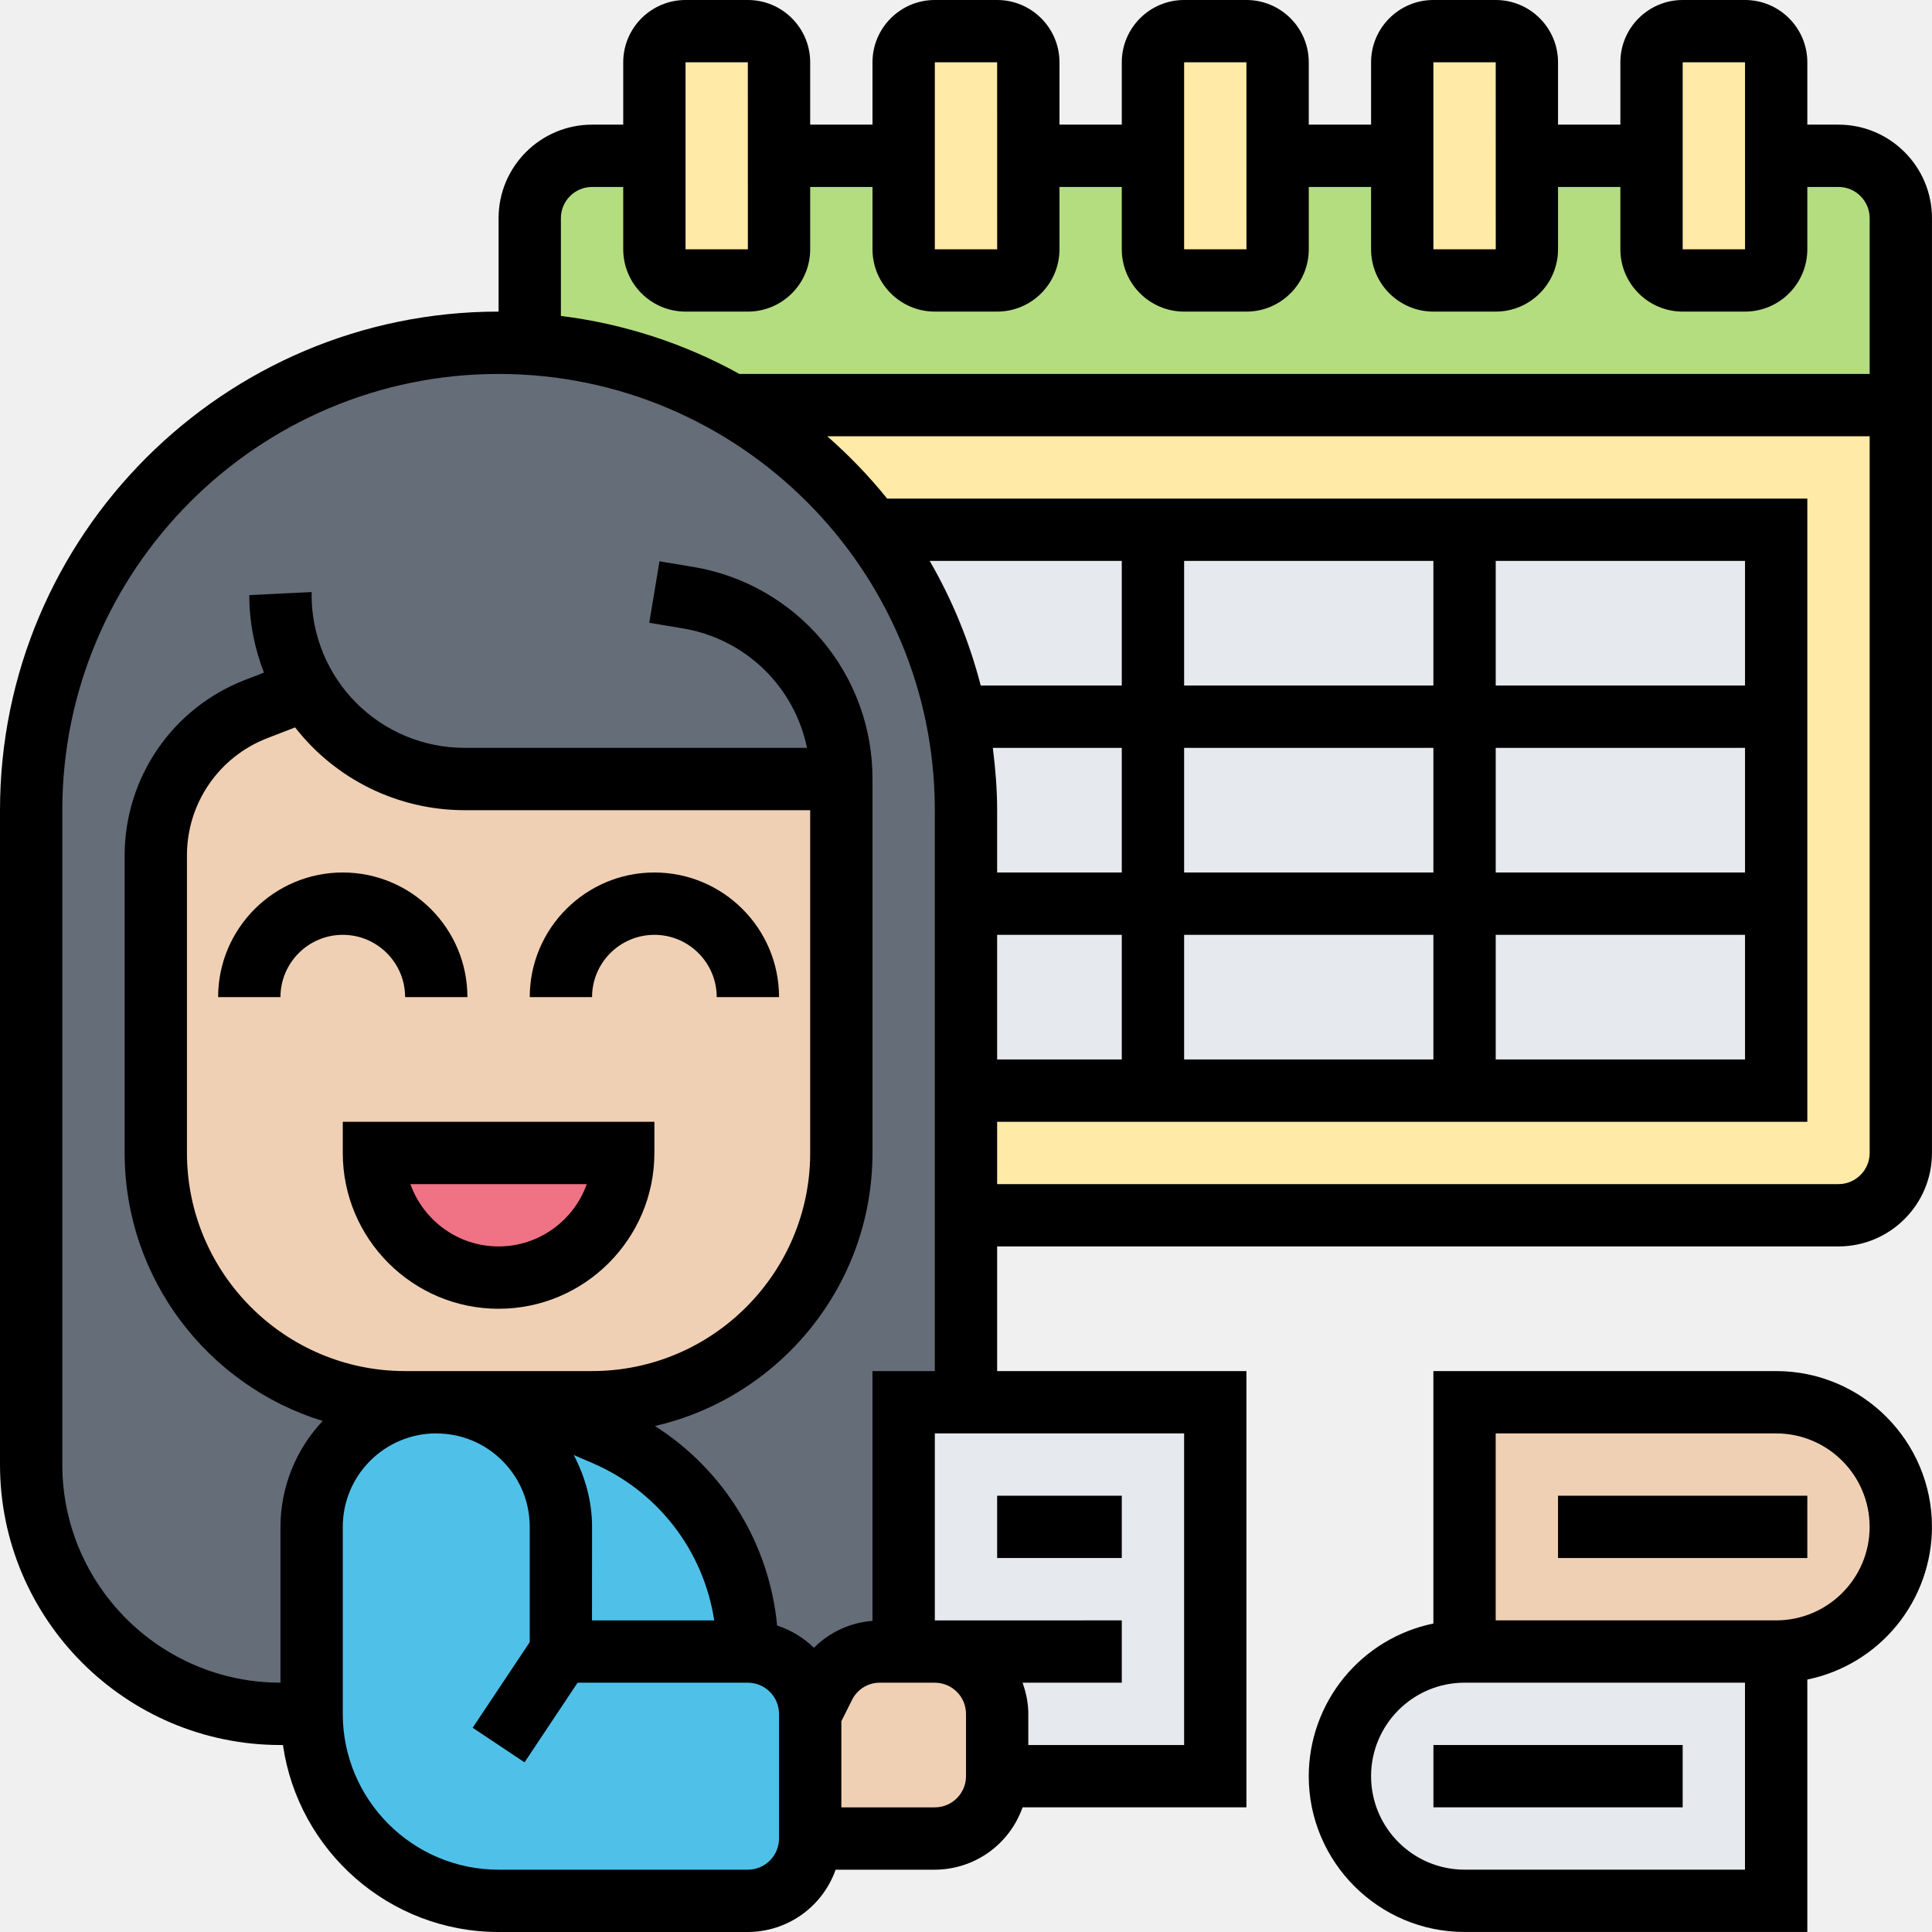
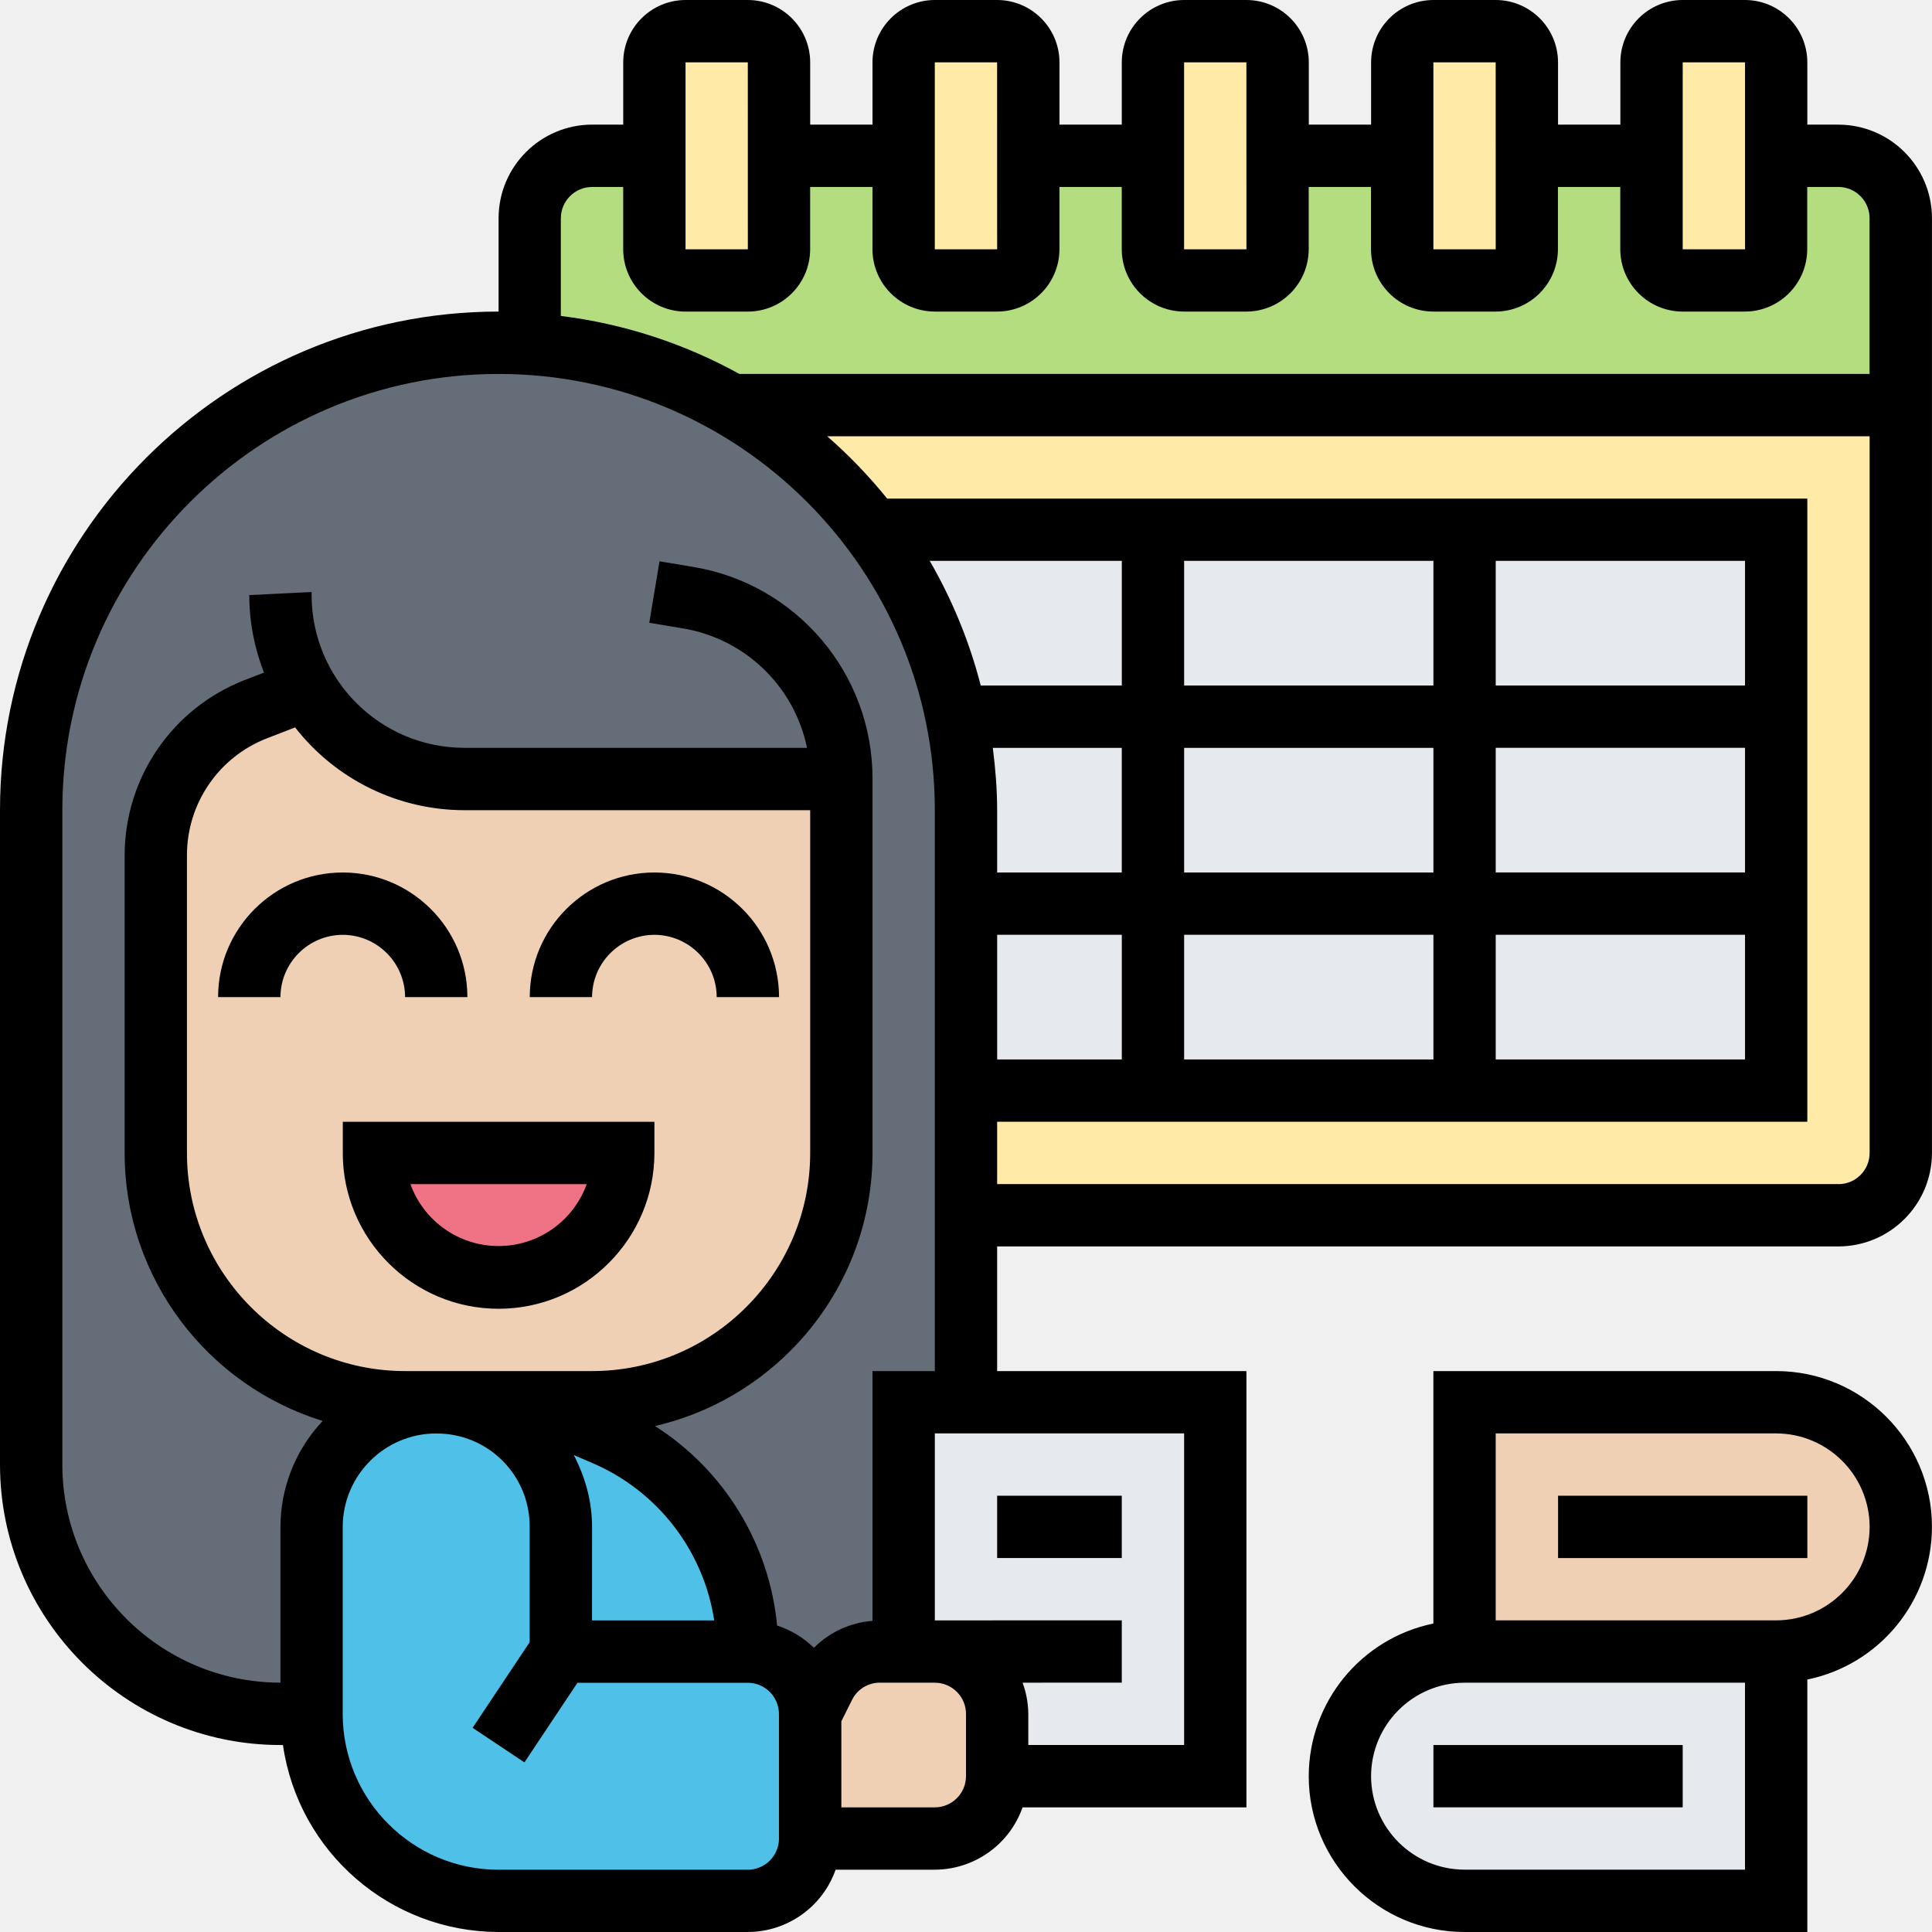
- <svg xmlns="http://www.w3.org/2000/svg" width="60" height="60" viewBox="0 0 60 60" fill="none">
-   <g clip-path="url(#clip0_1134_1333)">
-     <path d="M57.096 4.839H18.387C17.322 4.839 16.451 5.71 16.451 6.774V10.684C18.735 10.829 20.864 11.506 22.732 12.58H59.031V6.774C59.031 5.71 58.16 4.839 57.096 4.839Z" fill="#B4DD7F" />
-     <path d="M25.741 14.903L22.731 12.58H59.031V35.806C59.031 36.87 58.16 37.741 57.095 37.741H29.999V33.87H55.16V16.451H27.096C26.68 15.9 26.225 15.387 25.741 14.903Z" fill="#FFEAA7" />
-     <path d="M55.161 16.451V33.87H30V25.161C30 21.89 28.916 18.871 27.097 16.451H55.161Z" fill="#E6E9ED" />
-     <path d="M55.16 4.839V7.742C55.16 8.274 54.725 8.71 54.193 8.71H52.257C51.725 8.71 51.289 8.274 51.289 7.742V1.935C51.289 1.403 51.725 0.968 52.257 0.968H54.193C54.725 0.968 55.16 1.403 55.16 1.935V4.839ZM47.419 4.839V7.742C47.419 8.274 46.983 8.71 46.451 8.71H44.515C43.983 8.71 43.548 8.274 43.548 7.742V1.935C43.548 1.403 43.983 0.968 44.515 0.968H46.451C46.983 0.968 47.419 1.403 47.419 1.935V4.839ZM39.677 4.839V7.742C39.677 8.274 39.241 8.71 38.709 8.71H36.774C36.241 8.71 35.806 8.274 35.806 7.742V1.935C35.806 1.403 36.241 0.968 36.774 0.968H38.709C39.241 0.968 39.677 1.403 39.677 1.935V4.839ZM31.935 4.839V7.742C31.935 8.274 31.5 8.71 30.967 8.71H29.032C28.5 8.71 28.064 8.274 28.064 7.742V1.935C28.064 1.403 28.5 0.968 29.032 0.968H30.967C31.5 0.968 31.935 1.403 31.935 1.935V4.839ZM24.193 4.839V7.742C24.193 8.274 23.758 8.71 23.225 8.71H21.29C20.758 8.71 20.322 8.274 20.322 7.742V1.935C20.322 1.403 20.758 0.968 21.29 0.968H23.225C23.758 0.968 24.193 1.403 24.193 1.935V4.839Z" fill="#FFEAA7" />
-     <path d="M42.745 57.899C42.021 57.171 41.614 56.187 41.612 55.16C41.612 53.022 43.344 51.29 45.483 51.29H55.16V59.031H45.483C44.419 59.031 43.451 58.596 42.745 57.899Z" fill="#E6E9ED" />
-     <path d="M45.483 51.289V43.548H55.161C56.225 43.548 57.193 43.983 57.899 44.68C58.596 45.386 59.032 46.354 59.032 47.419C59.032 49.557 57.299 51.289 55.161 51.289H45.483Z" fill="#F0D0B4" />
-     <path d="M18.774 44.544C21.474 45.706 23.225 48.357 23.225 51.289H17.419V47.419C17.419 46.354 16.983 45.386 16.287 44.68C15.559 43.956 14.574 43.549 13.548 43.548H14.941C15.938 43.548 16.925 43.751 17.835 44.138L18.774 44.544Z" fill="#4FC1E9" />
-     <path d="M17.419 51.289H23.226C24.29 51.289 25.161 52.16 25.161 53.225V57.096C25.161 57.609 24.957 58.101 24.595 58.464C24.232 58.827 23.739 59.031 23.226 59.031H15.484C12.281 59.031 9.678 56.428 9.678 53.225V47.419C9.678 45.28 11.41 43.548 13.549 43.548C14.613 43.548 15.581 43.983 16.287 44.68C16.984 45.386 17.419 46.354 17.419 47.419V51.289Z" fill="#4FC1E9" />
-     <path d="M37.742 43.548V55.16H30.968V53.225C30.968 52.16 30.097 51.289 29.032 51.289H28.064V43.548H30H37.742Z" fill="#E6E9ED" />
-     <path d="M22.732 12.581L25.742 14.903C26.225 15.387 26.68 15.9 27.096 16.451C28.916 18.871 30 21.89 30 25.161V43.548H28.064V51.289H27.329C26.969 51.29 26.616 51.39 26.31 51.58C26.004 51.77 25.757 52.041 25.596 52.364L25.161 53.225C25.161 52.16 24.29 51.289 23.226 51.289C23.226 48.357 21.474 45.706 18.774 44.544L17.835 44.138C16.92 43.749 15.936 43.548 14.942 43.548H18.387C22.664 43.548 26.129 40.083 26.129 35.806V24.193H14.419C12.339 24.193 10.519 23.08 9.522 21.416L7.935 22.026C6.068 22.751 4.839 24.542 4.839 26.545V35.806C4.839 40.083 8.303 43.548 12.581 43.548H13.548C11.409 43.548 9.677 45.28 9.677 47.419V53.225H8.71C4.432 53.225 0.968 49.761 0.968 45.483V25.161C0.968 17.148 7.471 10.645 15.484 10.645L16.451 10.684C18.735 10.829 20.864 11.506 22.732 12.581Z" fill="#656D78" />
-     <path d="M30.968 53.225V55.16C30.968 55.674 30.764 56.166 30.401 56.529C30.038 56.892 29.545 57.096 29.032 57.096H25.161V53.225L25.597 52.364C25.757 52.041 26.004 51.77 26.31 51.58C26.616 51.39 26.969 51.29 27.329 51.289H29.032C30.096 51.289 30.968 52.16 30.968 53.225ZM4.839 35.806V26.545C4.839 24.541 6.068 22.751 7.936 22.025L9.523 21.416C10.029 22.263 10.746 22.964 11.604 23.451C12.463 23.938 13.432 24.194 14.419 24.193H26.129V35.806C26.129 40.083 22.664 43.548 18.387 43.548H12.581C8.303 43.548 4.839 40.083 4.839 35.806Z" fill="#F0D0B4" />
-     <path d="M11.612 35.806H19.354C19.354 36.87 18.919 37.838 18.222 38.545C17.515 39.241 16.548 39.677 15.483 39.677C13.345 39.677 11.612 37.945 11.612 35.806Z" fill="#EF7385" />
-     <path d="M10.645 35.806C10.645 38.474 12.816 40.645 15.484 40.645C18.152 40.645 20.323 38.474 20.323 35.806V34.838H10.645V35.806ZM18.222 36.774C17.822 37.9 16.746 38.709 15.484 38.709C14.222 38.709 13.146 37.9 12.746 36.774H18.222ZM8.71 30.967C8.71 29.9 9.578 29.032 10.645 29.032C11.713 29.032 12.581 29.9 12.581 30.967H14.516C14.516 28.832 12.78 27.096 10.645 27.096C8.511 27.096 6.774 28.832 6.774 30.967H8.71ZM20.323 29.032C21.39 29.032 22.258 29.9 22.258 30.967H24.194C24.194 28.832 22.457 27.096 20.323 27.096C18.188 27.096 16.452 28.832 16.452 30.967H18.387C18.387 29.9 19.255 29.032 20.323 29.032Z" fill="black" />
-     <path d="M57.096 3.871H56.128V1.935C56.128 0.868 55.26 0 54.193 0H52.257C51.19 0 50.322 0.868 50.322 1.935V3.871H48.386V1.935C48.386 0.868 47.518 0 46.451 0H44.515C43.448 0 42.58 0.868 42.58 1.935V3.871H40.645V1.935C40.645 0.868 39.776 0 38.709 0H36.774C35.706 0 34.838 0.868 34.838 1.935V3.871H32.903V1.935C32.903 0.868 32.035 0 30.967 0H29.032C27.964 0 27.096 0.868 27.096 1.935V3.871H25.161V1.935C25.161 0.868 24.293 0 23.225 0H21.29C20.223 0 19.355 0.868 19.355 1.935V3.871H18.387C16.786 3.871 15.484 5.173 15.484 6.774V9.677C6.946 9.677 0 16.624 0 25.161V45.483C0 50.286 3.908 54.193 8.71 54.193H8.787C9.258 57.47 12.077 60 15.484 60H23.225C23.824 59.998 24.407 59.811 24.895 59.465C25.383 59.118 25.752 58.629 25.951 58.065H29.032C29.63 58.063 30.214 57.876 30.702 57.529C31.19 57.182 31.558 56.693 31.757 56.128H38.709V42.58H30.967V38.709H57.096C58.697 38.709 59.999 37.407 59.999 35.806V6.774C59.999 5.173 58.697 3.871 57.096 3.871ZM52.257 1.935H54.193L54.194 7.742H52.257V1.935ZM44.515 1.935H46.451L46.452 7.742H44.515V1.935ZM36.774 1.935H38.709L38.71 7.742H36.774V1.935ZM29.032 1.935H30.967L30.968 7.742H29.032V1.935ZM21.29 1.935H23.225L23.226 7.742H21.29V1.935ZM17.419 6.774C17.419 6.24 17.854 5.806 18.387 5.806H19.355V7.742C19.355 8.809 20.223 9.677 21.29 9.677H23.225C24.293 9.677 25.161 8.809 25.161 7.742V5.806H27.096V7.742C27.096 8.809 27.964 9.677 29.032 9.677H30.967C32.035 9.677 32.903 8.809 32.903 7.742V5.806H34.838V7.742C34.838 8.809 35.706 9.677 36.774 9.677H38.709C39.776 9.677 40.645 8.809 40.645 7.742V5.806H42.58V7.742C42.58 8.809 43.448 9.677 44.515 9.677H46.451C47.518 9.677 48.386 8.809 48.386 7.742V5.806H50.322V7.742C50.322 8.809 51.19 9.677 52.257 9.677H54.193C55.26 9.677 56.128 8.809 56.128 7.742V5.806H57.096C57.629 5.806 58.064 6.24 58.064 6.774V11.613H22.963C21.247 10.664 19.365 10.053 17.419 9.812V6.774ZM24.193 57.097C24.193 57.631 23.759 58.065 23.225 58.065H15.484C12.816 58.065 10.645 55.894 10.645 53.226V47.419C10.645 45.818 11.947 44.515 13.548 44.515V44.517H13.568C14.336 44.522 15.058 44.822 15.601 45.366C16.149 45.914 16.451 46.642 16.451 47.419V50.998L14.679 53.657L16.29 54.731L17.937 52.258H23.225C23.759 52.258 24.193 52.692 24.193 53.226V57.097ZM9.165 22.59C9.788 23.39 10.585 24.037 11.496 24.483C12.407 24.928 13.407 25.16 14.421 25.161H25.161V35.806C25.161 39.54 22.121 42.58 18.387 42.58H12.58C8.845 42.58 5.806 39.54 5.806 35.805V26.543C5.81 25.762 6.047 25.001 6.489 24.357C6.93 23.713 7.555 23.217 8.282 22.932L9.165 22.59ZM17.818 45.187L18.395 45.435C19.39 45.861 20.26 46.533 20.922 47.388C21.585 48.244 22.018 49.254 22.181 50.324H18.385L18.387 47.419C18.387 46.625 18.176 45.871 17.818 45.187ZM30 55.161C30 55.696 29.565 56.129 29.032 56.129H26.129V53.455L26.46 52.793C26.539 52.632 26.663 52.496 26.815 52.401C26.968 52.307 27.145 52.257 27.325 52.257H28.065L29.032 52.258C29.288 52.258 29.534 52.36 29.716 52.541C29.897 52.723 29.999 52.968 30 53.225V55.161ZM36.774 54.193H31.935V53.226C31.935 52.885 31.865 52.562 31.757 52.258L34.838 52.257V50.322L29.032 50.324V44.515H36.774V54.193ZM27.096 42.58V50.338C26.409 50.389 25.763 50.686 25.277 51.174C24.955 50.859 24.563 50.622 24.134 50.483C24.015 49.23 23.611 48.02 22.953 46.946C22.296 45.872 21.402 44.962 20.34 44.286C24.203 43.397 27.095 39.936 27.096 35.806V24.193C27.1 22.611 26.541 21.079 25.518 19.871C24.495 18.664 23.076 17.86 21.515 17.604L20.481 17.432L20.163 19.341L21.196 19.513C22.14 19.668 23.016 20.106 23.706 20.768C24.396 21.431 24.869 22.288 25.062 23.225H14.421C13.163 23.224 11.958 22.724 11.068 21.834C10.179 20.945 9.679 19.739 9.677 18.482V18.387L7.742 18.482C7.742 19.331 7.907 20.141 8.198 20.889L7.583 21.126C6.493 21.553 5.556 22.298 4.894 23.264C4.232 24.23 3.876 25.372 3.871 26.543V35.805C3.871 39.717 6.463 43.034 10.021 44.13C9.181 45.02 8.712 46.196 8.71 47.419V52.257C4.974 52.257 1.935 49.218 1.935 45.483V25.161C1.935 17.69 8.013 11.613 15.484 11.613C22.954 11.613 29.032 17.69 29.032 25.161V42.58H27.096ZM34.838 27.096H30.967V25.161C30.967 24.504 30.913 23.861 30.833 23.225H34.838V27.096ZM36.774 23.225H44.515V27.096H36.774V23.225ZM30.967 29.032H34.838V32.903H30.967V29.032ZM36.774 29.032H44.515V32.903H36.774V29.032ZM46.451 29.032H54.193V32.903H46.451V29.032ZM54.193 27.096H46.451V23.225H54.193V27.096ZM54.193 21.29H46.451V17.419H54.193V21.29ZM44.515 21.29H36.774V17.419H44.515V21.29ZM34.838 21.29H30.457C30.108 19.933 29.574 18.631 28.872 17.419H34.838V21.29ZM57.096 36.774H30.967V34.838H56.128V15.484H27.551C26.988 14.786 26.365 14.139 25.69 13.548H58.064V35.806C58.064 36.34 57.629 36.774 57.096 36.774Z" fill="black" />
-     <path d="M30.967 46.451H34.838V48.386H30.967V46.451ZM55.16 42.58H44.515V50.42C43.423 50.644 42.442 51.238 41.737 52.102C41.032 52.965 40.646 54.046 40.644 55.16C40.644 57.828 42.815 59.999 45.483 59.999H56.128V52.16C57.22 51.935 58.201 51.341 58.906 50.477C59.611 49.614 59.997 48.534 59.999 47.419C59.999 44.751 57.828 42.58 55.16 42.58ZM54.192 58.064H45.483C43.882 58.064 42.58 56.761 42.58 55.16C42.58 53.56 43.882 52.257 45.483 52.257H54.192V58.064ZM55.16 50.322H46.45V44.516H55.16C56.761 44.516 58.063 45.818 58.063 47.419C58.063 49.019 56.761 50.322 55.16 50.322Z" fill="black" />
-     <path d="M44.516 54.193H52.257V56.128H44.516V54.193ZM48.386 46.451H56.128V48.386H48.386V46.451Z" fill="black" />
+ <svg xmlns="http://www.w3.org/2000/svg" width="60" height="60" fill="none">
+   <g clip-path="url(#A)">
+     <path d="M57.096 4.839H18.387a1.94 1.94 0 0 0-1.935 1.935v3.91c2.284.145 4.413.823 6.281 1.897h36.299V6.774a1.94 1.94 0 0 0-1.935-1.935z" fill="#b4dd7f" />
+     <path d="M25.741 14.903l-3.01-2.323h36.3v23.225a1.94 1.94 0 0 1-1.936 1.935H29.999V33.87H55.16V16.451H27.096c-.416-.552-.871-1.065-1.355-1.548z" fill="#ffeaa7" />
+     <path d="M55.161 16.451v17.419H30v-8.709a14.45 14.45 0 0 0-2.903-8.71h28.064z" fill="#e6e9ed" />
+     <path d="M55.16 4.839v2.903a.97.97 0 0 1-.968.968h-1.936a.97.97 0 0 1-.968-.968V1.936a.97.97 0 0 1 .968-.968h1.936a.97.97 0 0 1 .968.968v2.903zm-7.742 0v2.903a.97.97 0 0 1-.968.968h-1.935a.97.97 0 0 1-.968-.968V1.936a.97.97 0 0 1 .968-.968h1.935a.97.97 0 0 1 .968.968v2.903zm-7.742 0v2.903a.97.97 0 0 1-.968.968h-1.935a.97.97 0 0 1-.968-.968V1.936a.97.97 0 0 1 .968-.968h1.935a.97.97 0 0 1 .968.968v2.903zm-7.742 0v2.903a.97.97 0 0 1-.968.968h-1.936a.97.97 0 0 1-.968-.968V1.936a.97.97 0 0 1 .968-.968h1.936a.97.97 0 0 1 .968.968v2.903zm-7.742 0v2.903a.97.97 0 0 1-.968.968H21.29a.97.97 0 0 1-.968-.968V1.936a.97.97 0 0 1 .968-.968h1.935a.97.97 0 0 1 .968.968v2.903z" fill="#ffeaa7" />
+     <path d="M42.745 57.899c-.724-.728-1.13-1.712-1.132-2.739a3.87 3.87 0 0 1 3.871-3.871h9.677v7.742h-9.677c-1.064 0-2.032-.435-2.739-1.132z" fill="#e6e9ed" />
+     <path d="M45.483 51.289v-7.742h9.677c1.065 0 2.032.435 2.739 1.132.697.706 1.132 1.674 1.132 2.739a3.87 3.87 0 0 1-3.871 3.871h-9.677z" fill="#f0d0b4" />
+     <g fill="#4fc1e9">
+       <path d="M18.774 44.544c2.7 1.161 4.452 3.813 4.452 6.745h-5.806v-3.871c0-1.065-.436-2.032-1.132-2.739-.728-.724-1.712-1.13-2.739-1.132h1.393c.997 0 1.984.203 2.894.59l.939.407z" />
+       <path d="M17.42 51.289h5.806a1.94 1.94 0 0 1 1.936 1.935v3.871c0 .513-.204 1.006-.567 1.369s-.855.567-1.369.567h-7.742c-3.203 0-5.806-2.603-5.806-5.806v-5.806a3.87 3.87 0 0 1 3.871-3.871c1.064 0 2.032.435 2.739 1.132.697.706 1.132 1.674 1.132 2.739v3.871z" />
+     </g>
+     <path d="M37.742 43.548V55.16h-6.774v-1.935a1.94 1.94 0 0 0-1.935-1.935h-.968v-7.742H30h7.742z" fill="#e6e9ed" />
+     <path d="M22.732 12.581l3.01 2.323a14.79 14.79 0 0 1 1.355 1.548A14.45 14.45 0 0 1 30 25.161v18.387h-1.936v7.742h-.735c-.36 0-.713.101-1.019.291s-.553.461-.713.784l-.435.861a1.94 1.94 0 0 0-1.935-1.936c0-2.932-1.752-5.584-4.452-6.745l-.939-.407c-.915-.389-1.899-.59-2.893-.59h3.445a7.74 7.74 0 0 0 7.742-7.742V24.193H14.419a5.7 5.7 0 0 1-4.897-2.777l-1.587.61c-1.868.726-3.097 2.516-3.097 4.519v9.261a7.74 7.74 0 0 0 7.742 7.742h.968a3.87 3.87 0 0 0-3.871 3.871v5.806H8.71a7.74 7.74 0 0 1-7.742-7.742V25.161c0-8.013 6.503-14.516 14.516-14.516l.968.039c2.284.145 4.413.823 6.281 1.897z" fill="#656d78" />
+     <path d="M30.968 53.225v1.936c0 .513-.204 1.006-.567 1.369s-.855.567-1.369.567h-3.871v-3.871l.435-.861c.16-.322.407-.594.713-.784s.659-.29 1.019-.291h1.703a1.94 1.94 0 0 1 1.936 1.935zM4.839 35.806v-9.261c0-2.003 1.229-3.793 3.097-4.519l1.587-.61a5.7 5.7 0 0 0 4.897 2.777h11.709v11.613a7.74 7.74 0 0 1-7.742 7.742h-5.806a7.74 7.74 0 0 1-7.742-7.742z" fill="#f0d0b4" />
+     <path d="M11.612 35.806h7.742c0 1.064-.435 2.032-1.132 2.739-.707.697-1.674 1.132-2.739 1.132a3.87 3.87 0 0 1-3.871-3.871z" fill="#ef7385" />
+     <g fill="#000">
+       <path d="M10.645 35.806c0 2.668 2.171 4.839 4.839 4.839s4.839-2.171 4.839-4.839v-.968h-9.677v.968zm7.576.968a2.91 2.91 0 0 1-5.475 0h5.475zM8.71 30.967a1.94 1.94 0 0 1 1.935-1.935 1.94 1.94 0 0 1 1.935 1.935h1.935c0-2.135-1.736-3.871-3.871-3.871s-3.871 1.736-3.871 3.871H8.71zm11.613-1.935a1.94 1.94 0 0 1 1.935 1.935h1.936c0-2.135-1.736-3.871-3.871-3.871s-3.871 1.736-3.871 3.871h1.935a1.94 1.94 0 0 1 1.936-1.935zM57.096 3.871h-.968V1.935A1.94 1.94 0 0 0 54.193 0h-1.936a1.94 1.94 0 0 0-1.935 1.935V3.87h-1.936V1.935A1.94 1.94 0 0 0 46.451 0h-1.935a1.94 1.94 0 0 0-1.935 1.935V3.87h-1.935V1.935A1.94 1.94 0 0 0 38.709 0h-1.935a1.94 1.94 0 0 0-1.936 1.935V3.87h-1.935V1.935A1.94 1.94 0 0 0 30.967 0h-1.935a1.94 1.94 0 0 0-1.936 1.935V3.87h-1.935V1.935A1.94 1.94 0 0 0 23.225 0H21.29a1.94 1.94 0 0 0-1.935 1.935V3.87h-.968a2.91 2.91 0 0 0-2.903 2.903v2.903C6.946 9.677 0 16.624 0 25.161v20.322c0 4.803 3.908 8.71 8.71 8.71h.077A6.78 6.78 0 0 0 15.484 60h7.742a2.9 2.9 0 0 0 2.725-1.935h3.081a2.9 2.9 0 0 0 2.725-1.936h6.952V42.58h-7.742v-3.871h26.129a2.91 2.91 0 0 0 2.903-2.903V6.774a2.91 2.91 0 0 0-2.903-2.903zm-4.839-1.935h1.936l.001 5.806h-1.936V1.935zm-7.742 0h1.935l.001 5.806h-1.936V1.935zm-7.742 0h1.935l.001 5.806h-1.936V1.935zm-7.742 0h1.935l.001 5.806h-1.936V1.935zm-7.742 0h1.935l.001 5.806H21.29V1.935zm-3.871 4.839a.97.97 0 0 1 .968-.968h.968v1.935a1.94 1.94 0 0 0 1.935 1.935h1.935a1.94 1.94 0 0 0 1.936-1.935V5.806h1.935v1.935a1.94 1.94 0 0 0 1.936 1.935h1.935a1.94 1.94 0 0 0 1.936-1.935V5.806h1.935v1.935a1.94 1.94 0 0 0 1.936 1.935h1.935a1.94 1.94 0 0 0 1.935-1.935V5.806h1.935v1.935a1.94 1.94 0 0 0 1.935 1.935h1.935a1.94 1.94 0 0 0 1.935-1.935V5.806h1.936v1.935a1.94 1.94 0 0 0 1.935 1.935h1.936a1.94 1.94 0 0 0 1.935-1.935V5.806h.968a.97.97 0 0 1 .968.968v4.839h-35.1a15.37 15.37 0 0 0-5.544-1.801V6.774zm6.774 50.323a.97.97 0 0 1-.968.968h-7.742c-2.668 0-4.839-2.171-4.839-4.839V47.42a2.91 2.91 0 0 1 2.903-2.903v.002h.019a2.88 2.88 0 0 1 2.884 2.901V51l-1.772 2.659 1.61 1.073 1.647-2.472h5.289a.97.97 0 0 1 .968.968v3.871zM9.165 22.59a6.67 6.67 0 0 0 2.331 1.893 6.65 6.65 0 0 0 2.925.678h10.74v10.645c0 3.734-3.04 6.774-6.774 6.774H12.58c-3.735 0-6.774-3.04-6.774-6.775v-9.262c.003-.781.241-1.542.682-2.186s1.066-1.14 1.793-1.424l.884-.343zm8.652 22.597l.578.248a6.36 6.36 0 0 1 2.527 1.954c.662.855 1.096 1.866 1.259 2.935h-3.796l.002-2.905c0-.793-.211-1.547-.569-2.232zM30 55.161a.97.97 0 0 1-.968.968h-2.903v-2.674l.331-.662a.96.96 0 0 1 .865-.536h.74l.967.001a.97.97 0 0 1 .968.967v1.937zm6.774-.969h-4.839v-.967a2.87 2.87 0 0 0-.178-.968l3.081-.001v-1.935l-5.806.002v-5.808h7.742v9.677zM27.096 42.58v7.758a2.87 2.87 0 0 0-1.819.836c-.322-.316-.714-.552-1.143-.691a8.28 8.28 0 0 0-3.794-6.197c3.863-.889 6.756-4.35 6.757-8.48V24.193a6.66 6.66 0 0 0-5.582-6.589l-1.033-.172-.318 1.909 1.033.172a4.73 4.73 0 0 1 3.866 3.712H14.421a4.75 4.75 0 0 1-4.744-4.744v-.095l-1.935.095c0 .85.165 1.66.456 2.408l-.615.237a5.85 5.85 0 0 0-2.689 2.137 5.84 5.84 0 0 0-1.023 3.279v9.262c0 3.912 2.593 7.229 6.15 8.325a4.8 4.8 0 0 0-1.311 3.288v4.839c-3.735 0-6.774-3.04-6.774-6.774V25.161c0-7.471 6.077-13.548 13.548-13.548s13.548 6.077 13.548 13.548V42.58h-1.936zm7.742-15.484h-3.871v-1.935c0-.657-.054-1.3-.134-1.936h4.005v3.871zm1.936-3.871h7.742v3.871h-7.742v-3.871zm-5.806 5.806h3.871v3.871h-3.871v-3.871zm5.806 0h7.742v3.871h-7.742v-3.871zm9.677 0h7.742v3.871h-7.742v-3.871zm7.742-1.936h-7.742v-3.871h7.742v3.871zm0-5.806h-7.742v-3.871h7.742v3.871zm-9.677 0h-7.742v-3.871h7.742v3.871zm-9.677 0h-4.381a15.37 15.37 0 0 0-1.585-3.871h5.966v3.871zm22.258 15.484h-26.13v-1.936h25.161V15.484H27.551a15.54 15.54 0 0 0-1.861-1.935h32.373v22.258a.97.97 0 0 1-.968.968zm-26.13 9.678h3.871v1.935h-3.871v-1.935zM55.16 42.58H44.515v7.84a4.85 4.85 0 0 0-3.871 4.741c0 2.668 2.171 4.839 4.839 4.839h10.645v-7.84a4.85 4.85 0 0 0 3.871-4.741c0-2.668-2.171-4.839-4.839-4.839zm-.968 15.484h-8.709a2.91 2.91 0 0 1-2.903-2.903 2.91 2.91 0 0 1 2.903-2.903h8.709v5.806zm.968-7.742h-8.71v-5.806h8.71a2.91 2.91 0 0 1 2.903 2.903 2.91 2.91 0 0 1-2.903 2.903zm-10.644 3.871h7.742v1.935h-7.742v-1.935zm3.871-7.742h7.742v1.936h-7.742v-1.936z" />
+     </g>
  </g>
  <defs>
-     <clipPath id="clip0_1134_1333">
-       <rect width="60" height="60" fill="white" />
+     <clipPath id="A">
+       <path fill="#fff" d="M0 0h60v60H0z" />
    </clipPath>
  </defs>
</svg>
